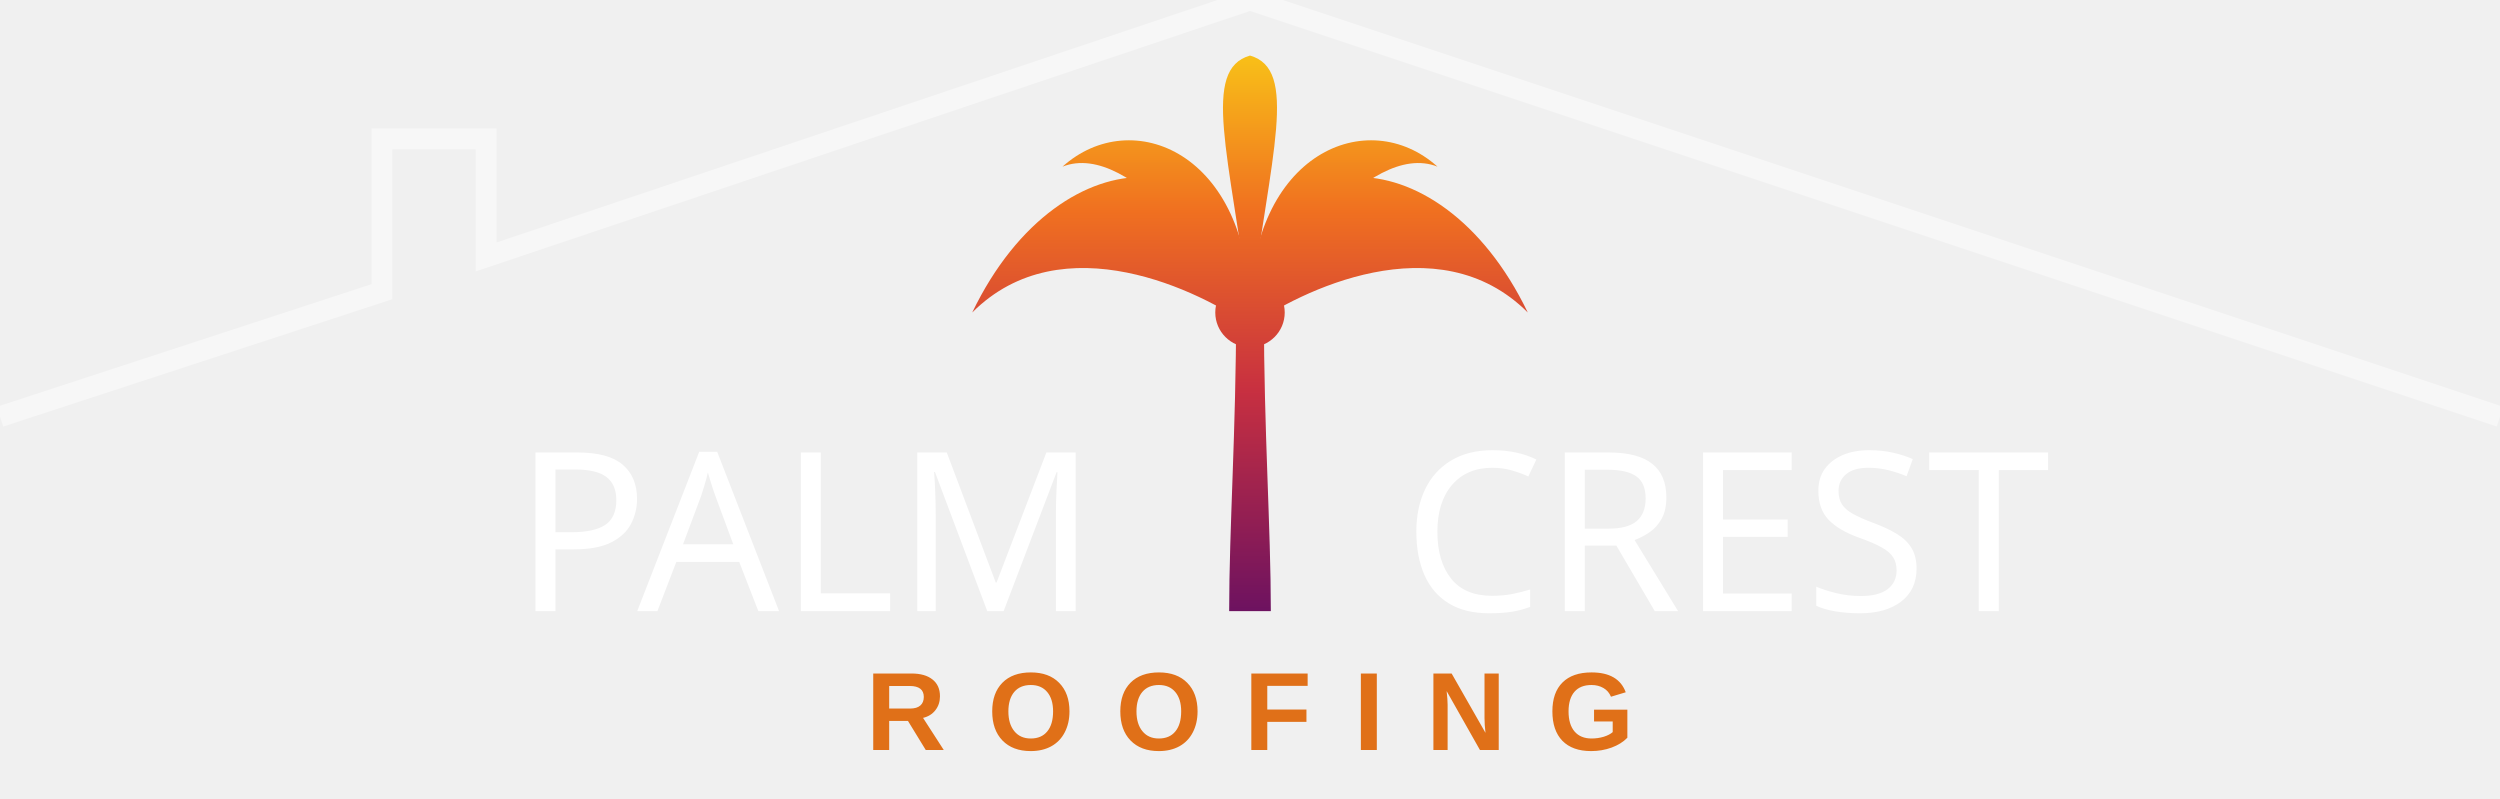
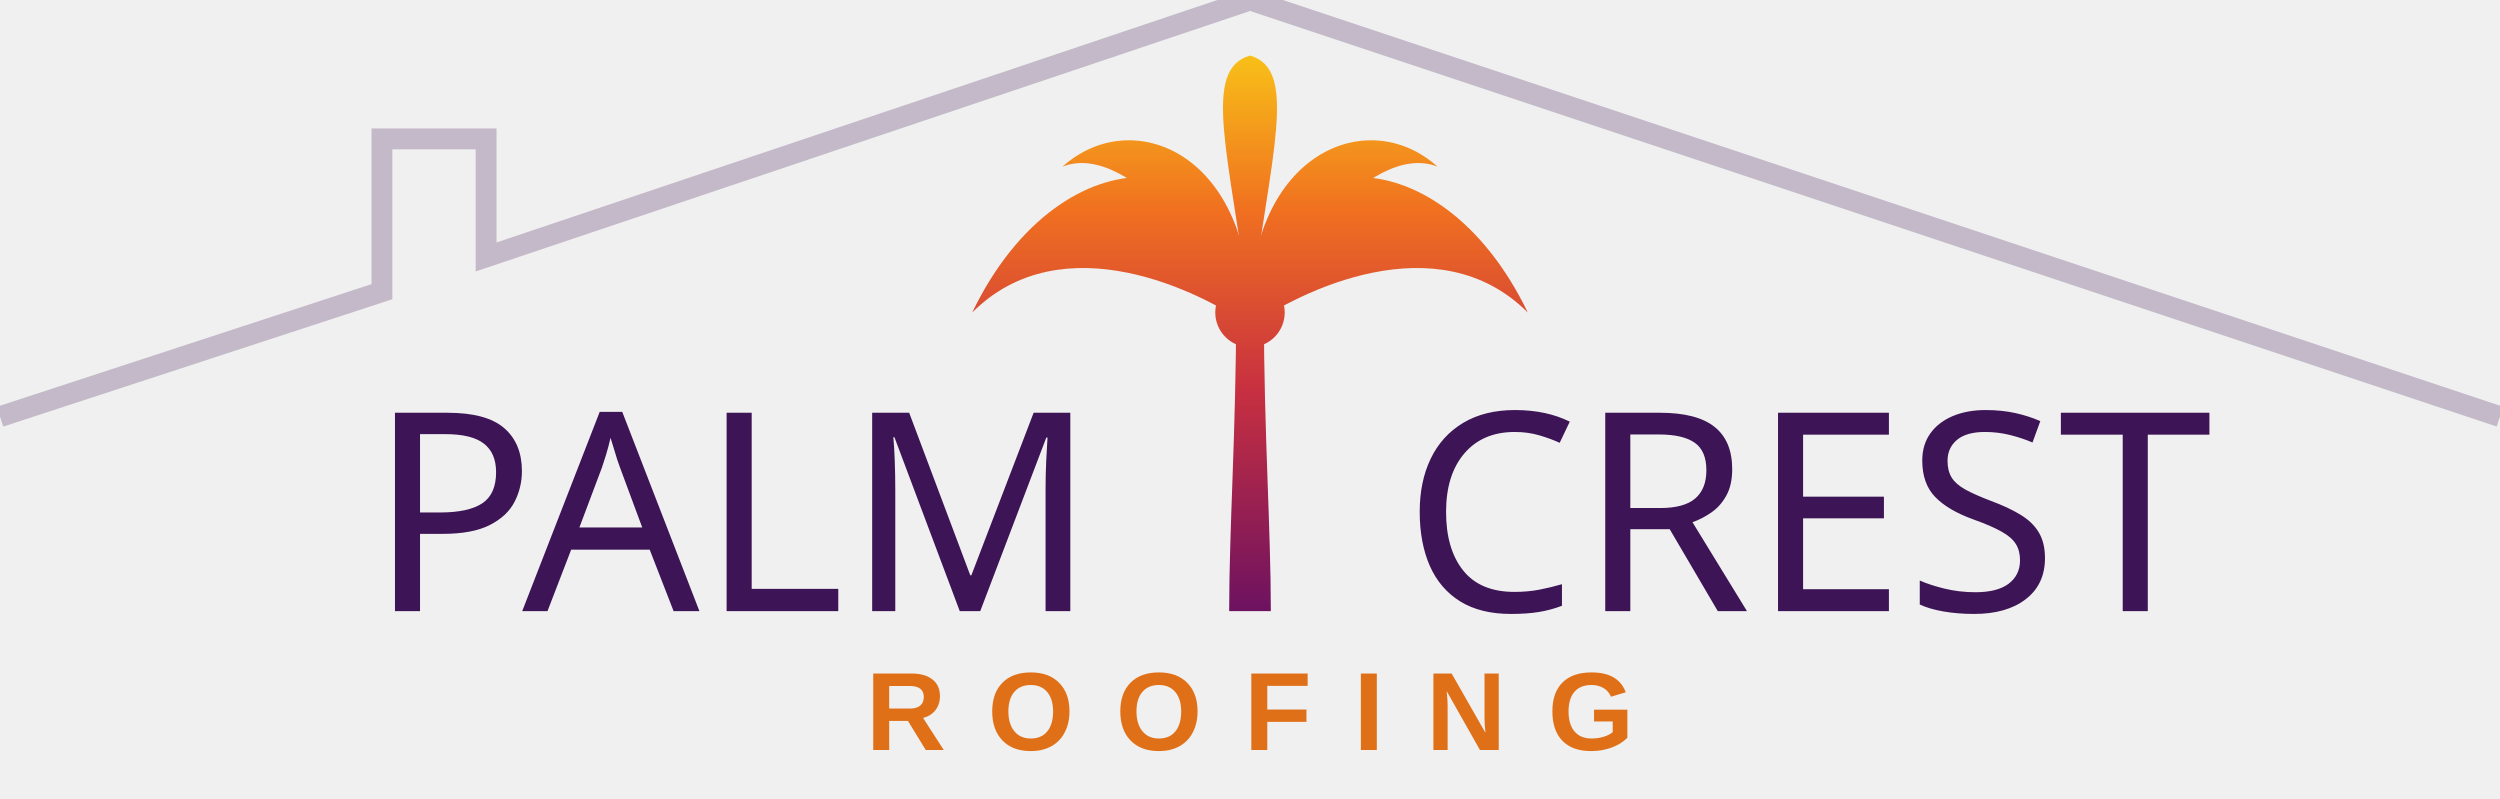
<svg xmlns="http://www.w3.org/2000/svg" viewBox="0 0 360 115" role="img" aria-label="Palm Crest Roofing">
  <defs>
    <linearGradient id="pg" x1="180" y1="88" x2="180" y2="8" gradientUnits="userSpaceOnUse">
      <stop offset="0%" stop-color="#6D1260" />
      <stop offset="40%" stop-color="#C83040" />
      <stop offset="72%" stop-color="#F07020" />
      <stop offset="100%" stop-color="#F8C018" />
    </linearGradient>
  </defs>
-   <polyline points="0,60 55,42 55,20 70,20 70,37 180,0 360,60" fill="none" stroke="#FFFFFF" stroke-opacity="0.45" stroke-width="3" stroke-linejoin="miter" />
+   <polyline points="0,60 55,42 55,20 70,20 70,37 180,0 360,60" fill="none" stroke="#3D1455" stroke-opacity="0.25" stroke-width="3" stroke-linejoin="miter" />
  <path d="M 177,88 C 177,76 178,62 178,45 L 182,45 C 182,62 183,76 183,88 Z" fill="url(#pg)" />
  <path d="M 180,45 C 180,20 153,18 140,45  C 153,32 173,42 180,47 Z" fill="url(#pg)" />
  <path d="M 180,45 C 180,22 163,15 153,24  C 163,20 177,40 180,47 Z" fill="url(#pg)" />
  <path d="M 180,45 C 177,22 173,10 180, 8  C 187,10 183,22 180,45 Z" fill="url(#pg)" />
  <path d="M 180,45 C 180,22 197,15 207,24  C 197,20 183,40 180,47 Z" fill="url(#pg)" />
  <path d="M 180,45 C 180,20 207,18 220,45  C 207,32 187,42 180,47 Z" fill="url(#pg)" />
  <circle cx="180" cy="45" r="5" fill="url(#pg)" />
-   <text x="158" y="88" text-anchor="end" font-family="Montserrat,sans-serif" font-size="32" font-weight="400" fill="#FFFFFF">PALM</text>
-   <text x="202" y="88" text-anchor="start" font-family="Montserrat,sans-serif" font-size="32" font-weight="400" fill="#FFFFFF">CREST</text>
+   <text x="158" y="88" text-anchor="end" font-family="Montserrat,sans-serif" font-size="40" font-weight="400" fill="#3D1455">PALM</text>
+   <text x="202" y="88" text-anchor="start" font-family="Montserrat,sans-serif" font-size="40" font-weight="400" fill="#3D1455">CREST</text>
  <text x="180" y="108" text-anchor="middle" font-family="Montserrat,Arial,sans-serif" font-size="16" font-weight="700" letter-spacing="6" fill="#E07018">ROOFING</text>
</svg>
